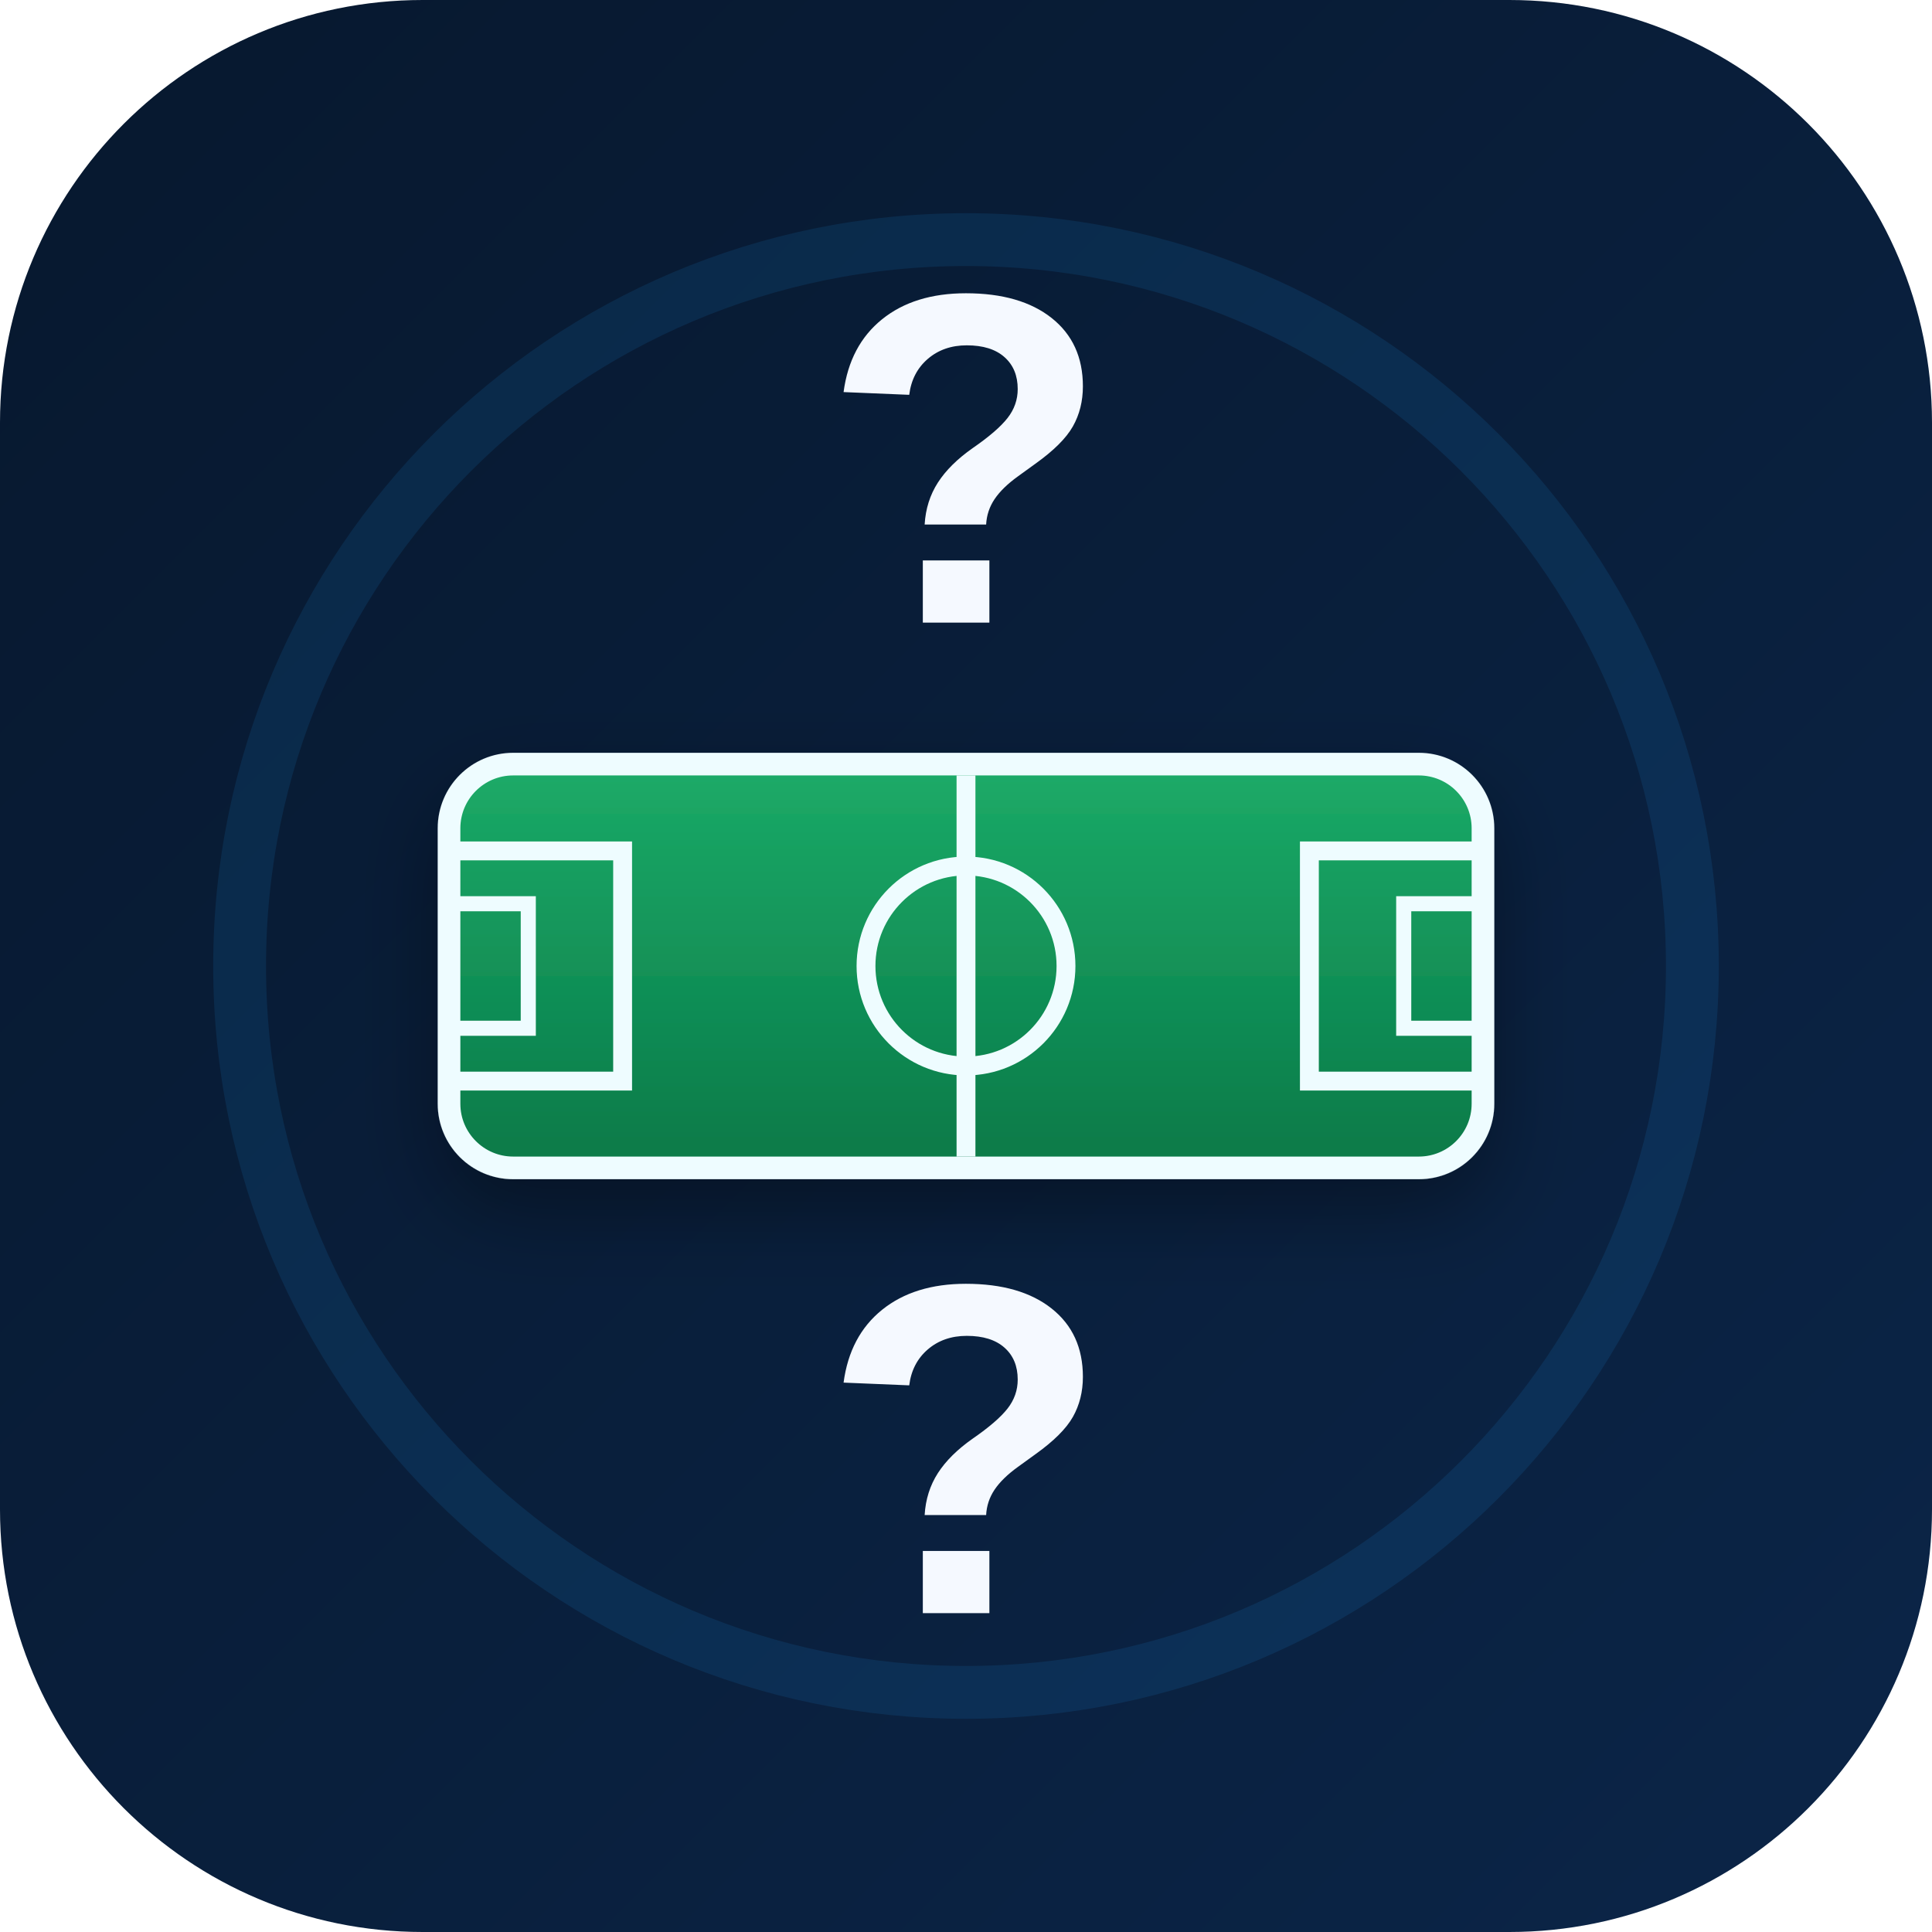
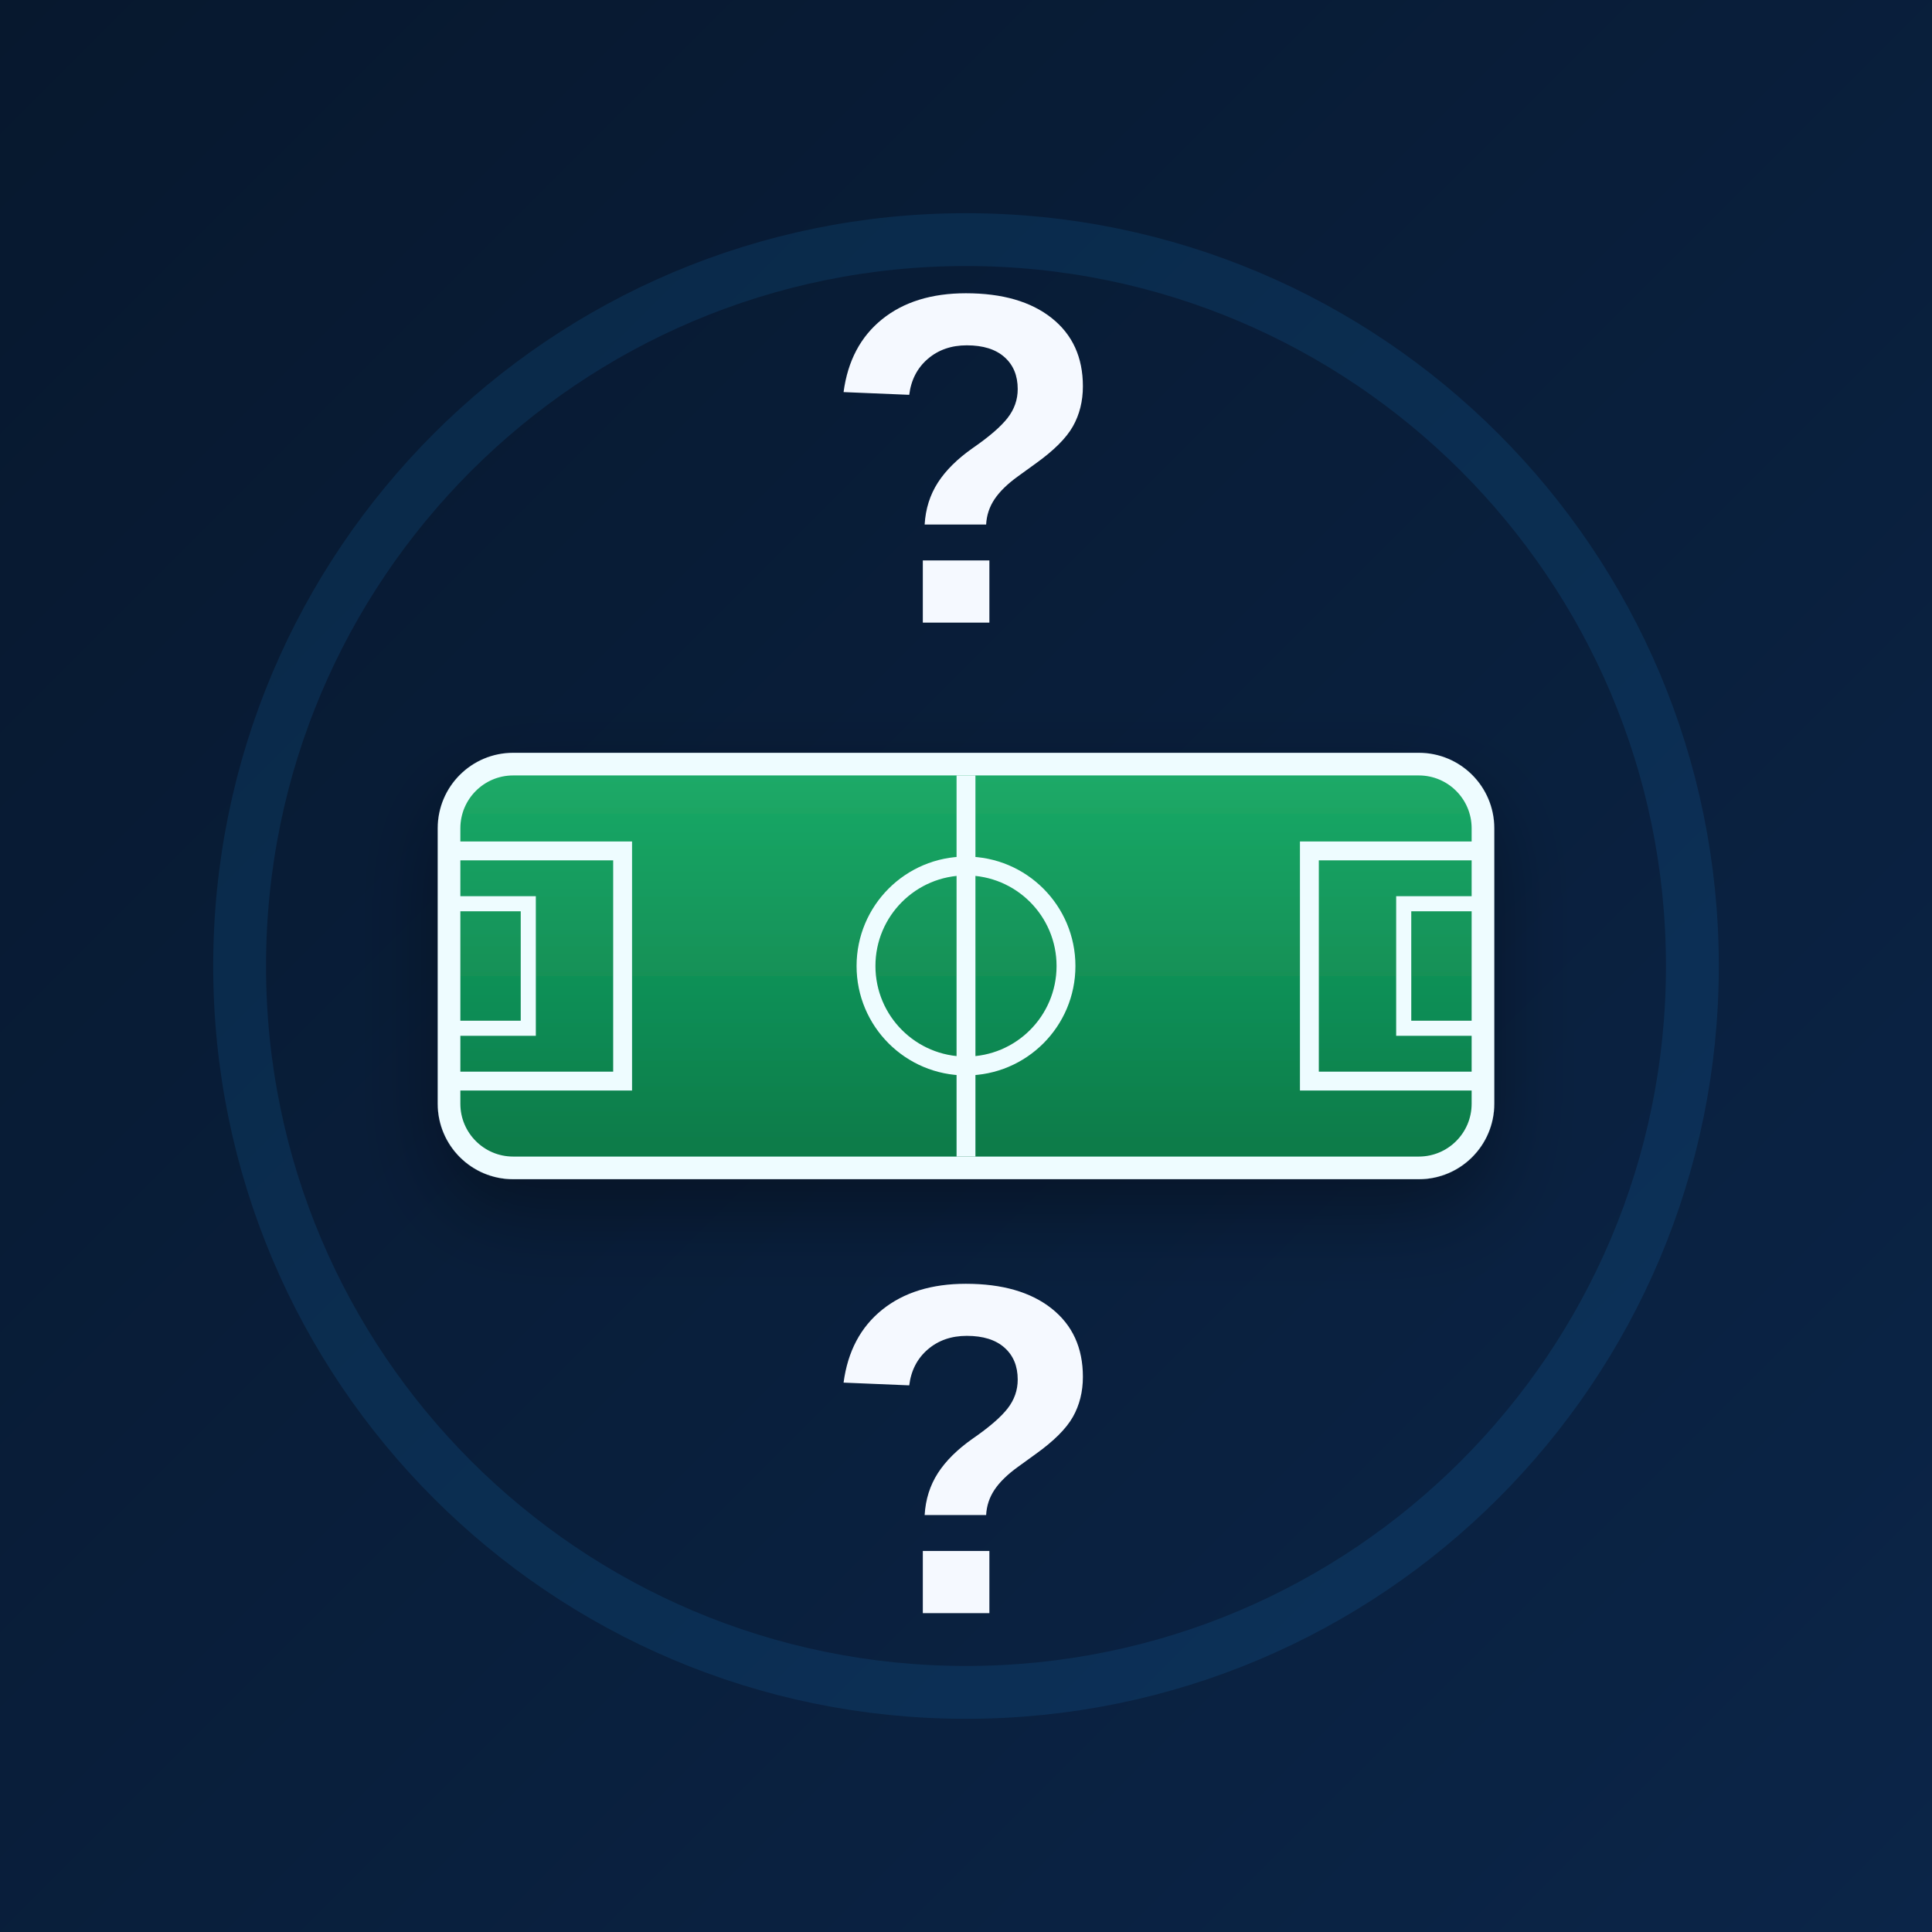
<svg xmlns="http://www.w3.org/2000/svg" viewBox="0 0 1024 1024">
  <defs>
    <linearGradient id="bg" x1="0" y1="0" x2="1" y2="1">
      <stop offset="0" stop-color="#07182e" />
      <stop offset="1" stop-color="#0b2548" />
    </linearGradient>
    <linearGradient id="pitch" x1="0" y1="0" x2="0" y2="1">
      <stop offset="0" stop-color="#1cab68" />
      <stop offset="1" stop-color="#087948" />
    </linearGradient>
    <filter id="shadow" x="-30%" y="-30%" width="160%" height="160%">
      <feDropShadow dx="0" dy="18" stdDeviation="22" flood-color="#000" flood-opacity=".35" />
    </filter>
  </defs>
-   <rect width="1024" height="1024" rx="224" fill="url(#bg)" />
+   <rect width="1024" height="1024" fill="url(#bg)" />
  <circle cx="512" cy="512" r="385" fill="none" stroke="#20a7ff" stroke-opacity=".11" stroke-width="28" />
  <text x="512" y="330" text-anchor="middle" font-family="Arial, Helvetica, sans-serif" font-size="250" font-weight="900" fill="#f5f9ff">?</text>
  <g filter="url(#shadow)">
    <rect x="238" y="405" width="548" height="214" rx="34" fill="url(#pitch)" stroke="#eefcff" stroke-width="12" />
    <line x1="512" y1="411" x2="512" y2="613" stroke="#eefcff" stroke-width="10" />
    <circle cx="512" cy="512" r="53" fill="none" stroke="#eefcff" stroke-width="10" />
    <rect x="238" y="451" width="92" height="122" fill="none" stroke="#eefcff" stroke-width="10" />
    <rect x="694" y="451" width="92" height="122" fill="none" stroke="#eefcff" stroke-width="10" />
    <rect x="238" y="479" width="42" height="66" fill="none" stroke="#eefcff" stroke-width="8" />
    <rect x="744" y="479" width="42" height="66" fill="none" stroke="#eefcff" stroke-width="8" />
  </g>
  <text x="512" y="855" text-anchor="middle" font-family="Arial, Helvetica, sans-serif" font-size="250" font-weight="900" fill="#f5f9ff">?</text>
</svg>
